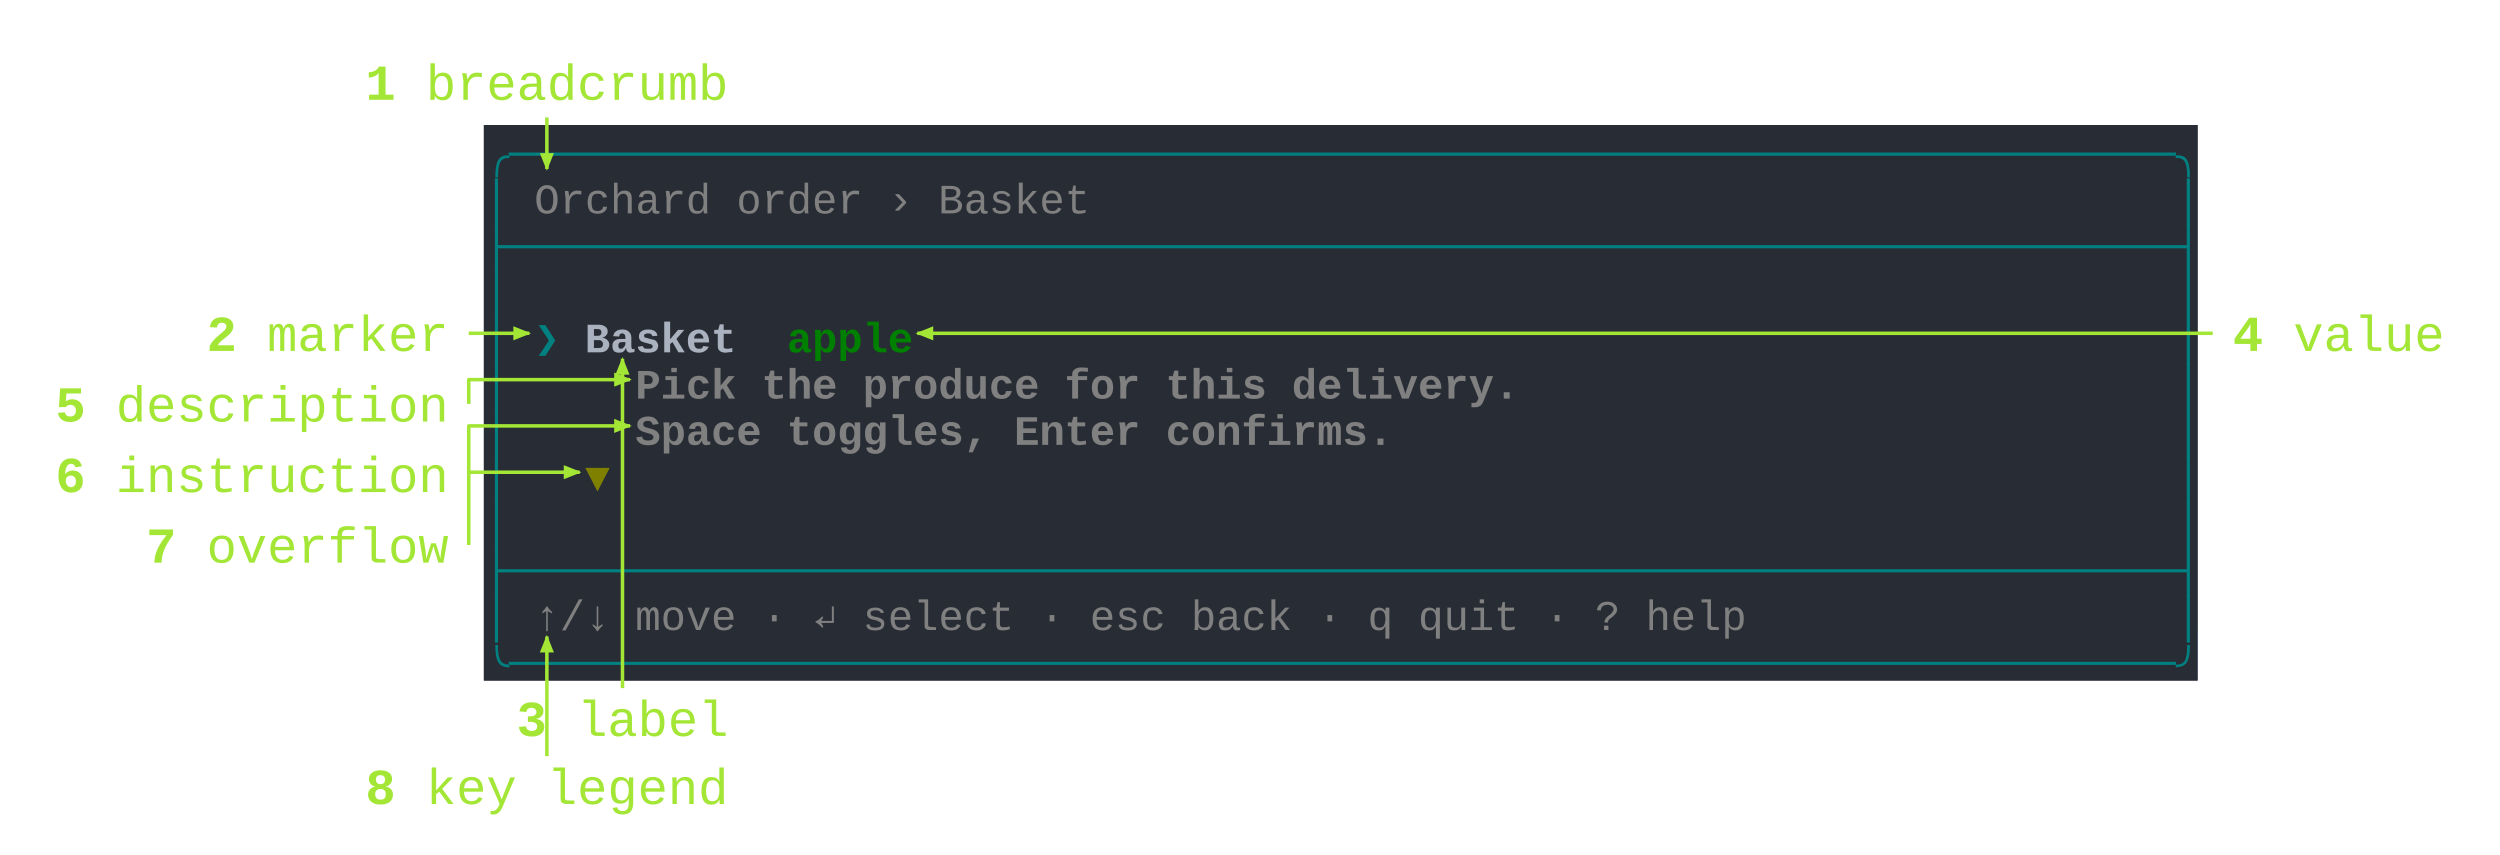
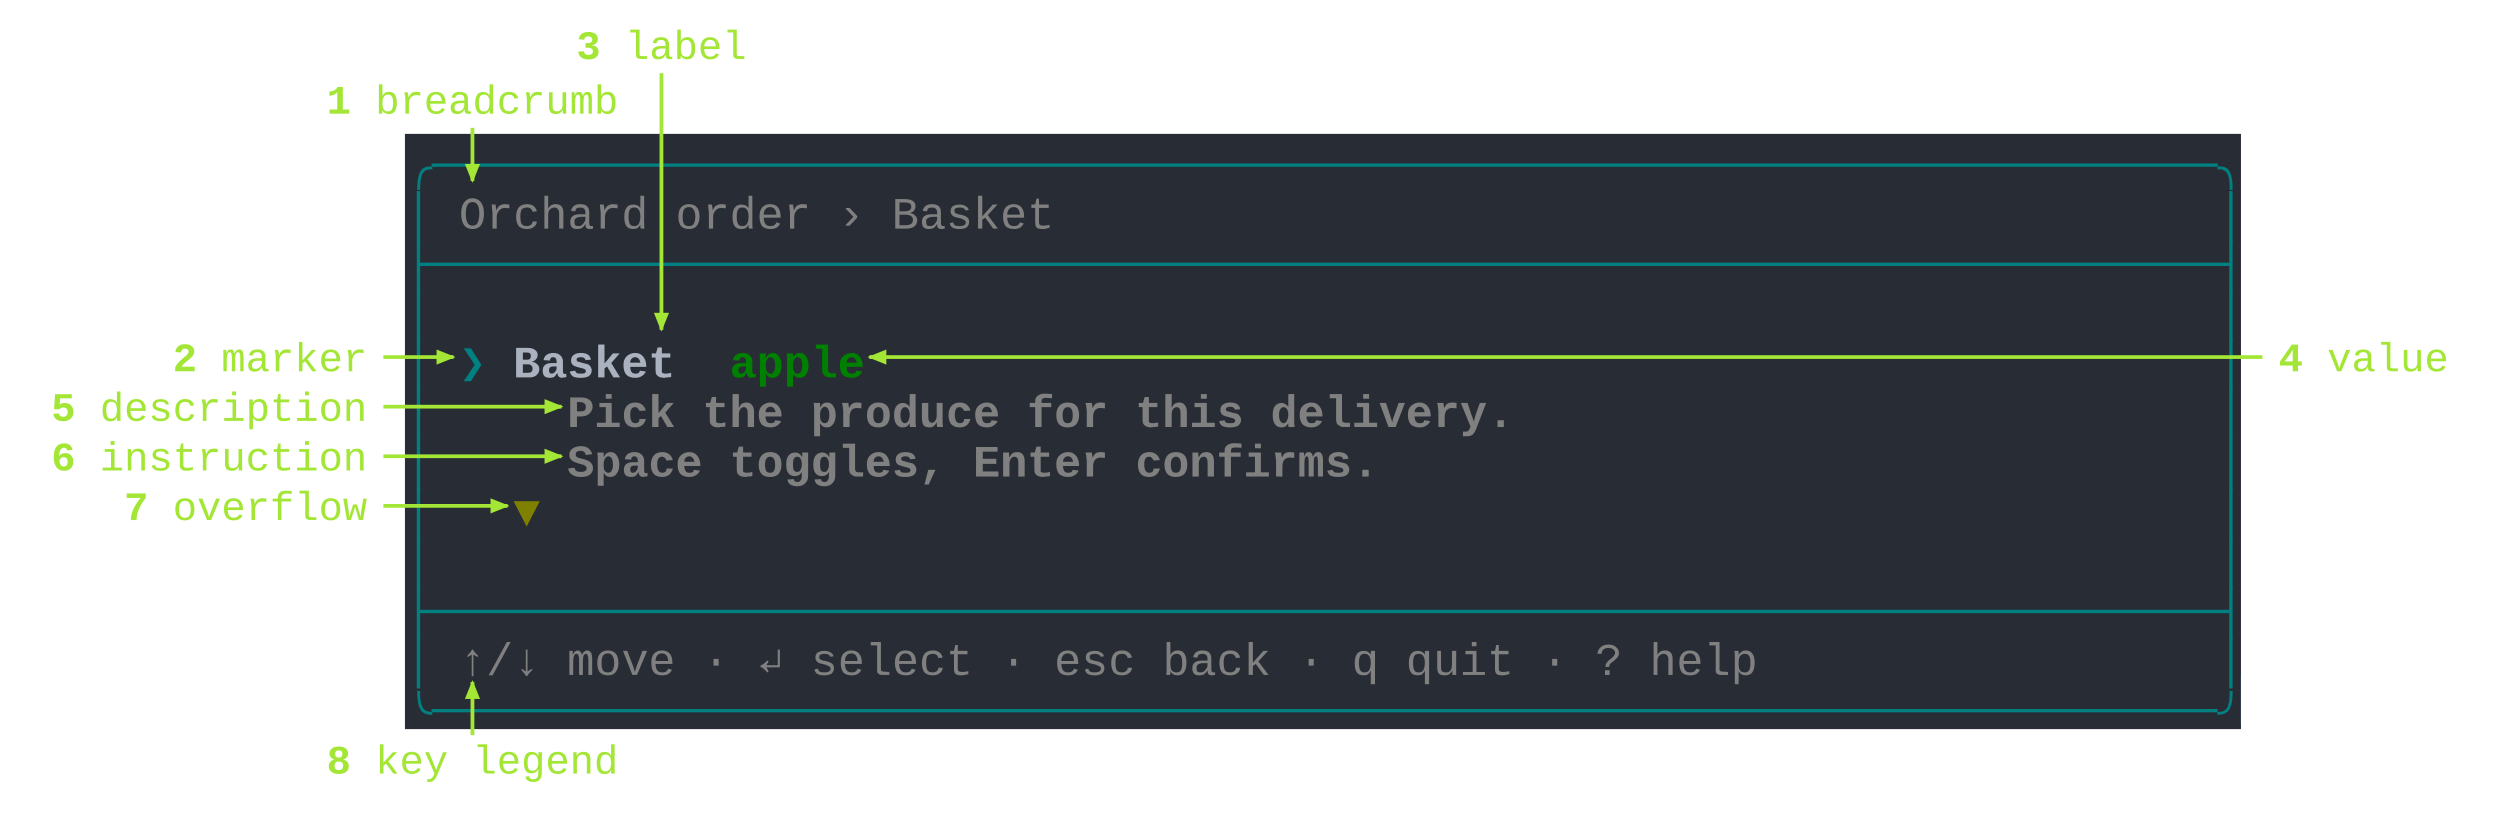
- <svg xmlns="http://www.w3.org/2000/svg" xmlns:xlink="http://www.w3.org/1999/xlink" width="992.00" height="339.04">
+ <svg xmlns="http://www.w3.org/2000/svg" xmlns:xlink="http://www.w3.org/1999/xlink" width="926.00" height="301.54">
  <defs>
    <marker id="anatomy-arrow" viewBox="0 0 10 10" refX="9" refY="5" markerWidth="5" markerHeight="5" orient="auto-start-reverse">
      <path d="M 0 1 L 10 5 L 0 9 z" fill="rgb(163,230,53)" />
    </marker>
  </defs>
-   <g transform="translate(192.00,49.60)">
+   <g transform="translate(150.00,49.60)">
    <svg width="680" height="220.44">
      <rect width="680" height="220.44" rx="0" ry="0" class="a" />
      <svg height="220.44" viewBox="0 0 68 22.044" width="680">
        <style>.a{fill:rgb(40,44,52)}.b{font-family:Consolas,"Courier New",Courier,"Liberation Mono",monospace}.c{fill:rgb(0,128,128);white-space:pre}.d{fill:transparent}.e{fill:rgb(82,139,255)}.f{fill:rgb(128,128,128);white-space:pre}.g{fill:rgb(0,128,128);font-weight:bold;white-space:pre}.h{fill:rgb(171,178,191);font-weight:bold;white-space:pre}.i{fill:rgb(0,128,0);font-weight:bold;white-space:pre}.j{fill:rgb(128,128,128);font-weight:bold;white-space:pre}.k{fill:rgb(128,128,0);font-weight:bold;white-space:pre}</style>
        <g font-family="Consolas, &quot;Courier New&quot;, Courier, &quot;Liberation Mono&quot;, monospace" font-size="1.67" class="b">
          <defs>
            <symbol id="1">
              <text x="0" y="1.67" class="c" textLength="68.136" lengthAdjust="spacingAndGlyphs">├──────────────────────────────────────────────────────────────────┤</text>
            </symbol>
            <symbol id="2">
              <text x="0" y="1.67" class="c" textLength="1.002" lengthAdjust="spacingAndGlyphs">│</text>
              <text x="67.134" y="1.67" class="c" textLength="1.002" lengthAdjust="spacingAndGlyphs">│</text>
            </symbol>
            <symbol id="a">
              <rect height="12" width="68" x="0" y="0" class="d" />
            </symbol>
            <symbol id="b">
              <rect height="1.837" width="1.102" class="e" />
            </symbol>
          </defs>
          <rect height="22.044" width="68" class="a" />
          <svg x="0" y="0" width="68">
            <svg x="0">
              <use xlink:href="#a" />
              <use xlink:href="#b" x="67.996" y="20.032" />
              <text x="0" y="1.67" class="c" textLength="68.136" lengthAdjust="spacingAndGlyphs">╭──────────────────────────────────────────────────────────────────╮</text>
              <text x="0" y="3.507" class="c" textLength="1.002" lengthAdjust="spacingAndGlyphs">│</text>
              <text x="2.004" y="3.507" class="f" textLength="7.014" lengthAdjust="spacingAndGlyphs">Orchard</text>
              <text x="10.02" y="3.507" class="f" textLength="5.01" lengthAdjust="spacingAndGlyphs">order</text>
              <text x="16.032" y="3.507" class="f" textLength="1.002" lengthAdjust="spacingAndGlyphs">›</text>
              <text x="18.036" y="3.507" class="f" textLength="6.012" lengthAdjust="spacingAndGlyphs">Basket</text>
              <text x="67.134" y="3.507" class="c" textLength="1.002" lengthAdjust="spacingAndGlyphs">│</text>
              <use xlink:href="#1" y="3.674" />
              <use xlink:href="#2" y="5.511" />
              <text x="0" y="9.018" class="c" textLength="1.002" lengthAdjust="spacingAndGlyphs">│</text>
              <text x="2.004" y="9.018" class="g" textLength="1.002" lengthAdjust="spacingAndGlyphs">❯</text>
              <text x="4.008" y="9.018" class="h" textLength="6.012" lengthAdjust="spacingAndGlyphs">Basket</text>
              <text x="12.024" y="9.018" class="i" textLength="5.01" lengthAdjust="spacingAndGlyphs">apple</text>
              <text x="67.134" y="9.018" class="c" textLength="1.002" lengthAdjust="spacingAndGlyphs">│</text>
              <text x="0" y="10.855" class="c" textLength="1.002" lengthAdjust="spacingAndGlyphs">│</text>
              <text x="6.012" y="10.855" class="j" textLength="4.008" lengthAdjust="spacingAndGlyphs">Pick</text>
              <text x="11.022" y="10.855" class="j" textLength="3.006" lengthAdjust="spacingAndGlyphs">the</text>
              <text x="15.03" y="10.855" class="j" textLength="7.014" lengthAdjust="spacingAndGlyphs">produce</text>
              <text x="23.046" y="10.855" class="j" textLength="3.006" lengthAdjust="spacingAndGlyphs">for</text>
              <text x="27.054" y="10.855" class="j" textLength="4.008" lengthAdjust="spacingAndGlyphs">this</text>
              <text x="32.064" y="10.855" class="j" textLength="9.018" lengthAdjust="spacingAndGlyphs">delivery.</text>
              <text x="67.134" y="10.855" class="c" textLength="1.002" lengthAdjust="spacingAndGlyphs">│</text>
              <text x="0" y="12.692" class="c" textLength="1.002" lengthAdjust="spacingAndGlyphs">│</text>
              <text x="6.012" y="12.692" class="j" textLength="5.01" lengthAdjust="spacingAndGlyphs">Space</text>
              <text x="12.024" y="12.692" class="j" textLength="8.016" lengthAdjust="spacingAndGlyphs">toggles,</text>
              <text x="21.042" y="12.692" class="j" textLength="5.01" lengthAdjust="spacingAndGlyphs">Enter</text>
              <text x="27.054" y="12.692" class="j" textLength="9.018" lengthAdjust="spacingAndGlyphs">confirms.</text>
              <text x="67.134" y="12.692" class="c" textLength="1.002" lengthAdjust="spacingAndGlyphs">│</text>
              <text x="0" y="14.529" class="c" textLength="1.002" lengthAdjust="spacingAndGlyphs">│</text>
              <text x="4.008" y="14.529" class="k" textLength="1.002" lengthAdjust="spacingAndGlyphs">▼</text>
              <text x="67.134" y="14.529" class="c" textLength="1.002" lengthAdjust="spacingAndGlyphs">│</text>
              <use xlink:href="#2" y="14.696" />
              <use xlink:href="#1" y="16.533" />
              <text x="0" y="20.04" class="c" textLength="1.002" lengthAdjust="spacingAndGlyphs">│</text>
              <text x="2.004" y="20.04" class="f" textLength="3.006" lengthAdjust="spacingAndGlyphs">↑/↓</text>
              <text x="6.012" y="20.04" class="f" textLength="4.008" lengthAdjust="spacingAndGlyphs">move</text>
              <text x="11.022" y="20.04" class="f" textLength="1.002" lengthAdjust="spacingAndGlyphs">·</text>
              <text x="13.026" y="20.04" class="f" textLength="1.002" lengthAdjust="spacingAndGlyphs">↵</text>
              <text x="15.03" y="20.04" class="f" textLength="6.012" lengthAdjust="spacingAndGlyphs">select</text>
              <text x="22.044" y="20.04" class="f" textLength="1.002" lengthAdjust="spacingAndGlyphs">·</text>
              <text x="24.048" y="20.04" class="f" textLength="3.006" lengthAdjust="spacingAndGlyphs">esc</text>
              <text x="28.056" y="20.04" class="f" textLength="4.008" lengthAdjust="spacingAndGlyphs">back</text>
              <text x="33.066" y="20.04" class="f" textLength="1.002" lengthAdjust="spacingAndGlyphs">·</text>
              <text x="35.07" y="20.04" class="f" textLength="1.002" lengthAdjust="spacingAndGlyphs">q</text>
              <text x="37.074" y="20.04" class="f" textLength="4.008" lengthAdjust="spacingAndGlyphs">quit</text>
              <text x="42.084" y="20.04" class="f" textLength="1.002" lengthAdjust="spacingAndGlyphs">·</text>
              <text x="44.088" y="20.04" class="f" textLength="1.002" lengthAdjust="spacingAndGlyphs">?</text>
              <text x="46.092" y="20.04" class="f" textLength="4.008" lengthAdjust="spacingAndGlyphs">help</text>
              <text x="67.134" y="20.04" class="c" textLength="1.002" lengthAdjust="spacingAndGlyphs">│</text>
              <text x="0" y="21.877" class="c" textLength="68.136" lengthAdjust="spacingAndGlyphs">╰──────────────────────────────────────────────────────────────────╯</text>
            </svg>
          </svg>
        </g>
      </svg>
    </svg>
  </g>
  <g>
-     <path d="M 217.00 46.60 L 217.00 67.05" fill="none" stroke="rgb(163,230,53)" stroke-width="1.4" marker-end="url(#anatomy-arrow)" />
-     <text x="217.00" y="39.60" text-anchor="middle" fill="rgb(163,230,53)" font-family="Consolas, &quot;Courier New&quot;, Courier, monospace" font-size="20.0">
+     <path d="M 175.00 47.35 L 175.00 67.05" fill="none" stroke="rgb(163,230,53)" stroke-width="1.4" marker-end="url(#anatomy-arrow)" />
+     <text x="175.00" y="42.10" text-anchor="middle" fill="rgb(163,230,53)" font-family="Consolas, &quot;Courier New&quot;, Courier, monospace" font-size="15.0">
      <tspan font-weight="bold">1</tspan>  breadcrumb</text>
-     <path d="M 186.00 132.26 L 186.00 132.26 L 210.00 132.26" fill="none" stroke="rgb(163,230,53)" stroke-width="1.4" stroke-linejoin="round" marker-end="url(#anatomy-arrow)" />
-     <text x="178.00" y="139.26" text-anchor="end" fill="rgb(163,230,53)" font-family="Consolas, &quot;Courier New&quot;, Courier, monospace" font-size="20.0">
+     <path d="M 142.00 132.26 L 144.00 132.26 L 168.00 132.26" fill="none" stroke="rgb(163,230,53)" stroke-width="1.4" stroke-linejoin="round" marker-end="url(#anatomy-arrow)" />
+     <text x="136.00" y="137.51" text-anchor="end" fill="rgb(163,230,53)" font-family="Consolas, &quot;Courier New&quot;, Courier, monospace" font-size="15.0">
      <tspan font-weight="bold">2</tspan>  marker</text>
-     <path d="M 247.00 273.04 L 247.00 142.37" fill="none" stroke="rgb(163,230,53)" stroke-width="1.4" marker-end="url(#anatomy-arrow)" />
-     <text x="247.00" y="292.04" text-anchor="middle" fill="rgb(163,230,53)" font-family="Consolas, &quot;Courier New&quot;, Courier, monospace" font-size="20.0">
+     <path d="M 245.00 27.10 L 245.00 122.16" fill="none" stroke="rgb(163,230,53)" stroke-width="1.4" marker-end="url(#anatomy-arrow)" />
+     <text x="245.00" y="21.85" text-anchor="middle" fill="rgb(163,230,53)" font-family="Consolas, &quot;Courier New&quot;, Courier, monospace" font-size="15.0">
      <tspan font-weight="bold">3</tspan>  label</text>
-     <path d="M 878.00 132.26 L 878.00 132.26 L 364.00 132.26" fill="none" stroke="rgb(163,230,53)" stroke-width="1.4" stroke-linejoin="round" marker-end="url(#anatomy-arrow)" />
-     <text x="886.00" y="139.26" text-anchor="start" fill="rgb(163,230,53)" font-family="Consolas, &quot;Courier New&quot;, Courier, monospace" font-size="20.0">
+     <path d="M 838.00 132.26 L 836.00 132.26 L 322.00 132.26" fill="none" stroke="rgb(163,230,53)" stroke-width="1.4" stroke-linejoin="round" marker-end="url(#anatomy-arrow)" />
+     <text x="844.00" y="137.51" text-anchor="start" fill="rgb(163,230,53)" font-family="Consolas, &quot;Courier New&quot;, Courier, monospace" font-size="15.0">
      <tspan font-weight="bold">4</tspan>  value</text>
-     <path d="M 186.00 160.26 L 186.00 150.63 L 250.00 150.63" fill="none" stroke="rgb(163,230,53)" stroke-width="1.4" stroke-linejoin="round" marker-end="url(#anatomy-arrow)" />
-     <text x="178.00" y="167.26" text-anchor="end" fill="rgb(163,230,53)" font-family="Consolas, &quot;Courier New&quot;, Courier, monospace" font-size="20.0">
+     <path d="M 142.00 150.63 L 144.00 150.63 L 208.00 150.63" fill="none" stroke="rgb(163,230,53)" stroke-width="1.4" stroke-linejoin="round" marker-end="url(#anatomy-arrow)" />
+     <text x="136.00" y="155.88" text-anchor="end" fill="rgb(163,230,53)" font-family="Consolas, &quot;Courier New&quot;, Courier, monospace" font-size="15.0">
      <tspan font-weight="bold">5</tspan>  description</text>
-     <path d="M 186.00 188.26 L 186.00 169.00 L 250.00 169.00" fill="none" stroke="rgb(163,230,53)" stroke-width="1.4" stroke-linejoin="round" marker-end="url(#anatomy-arrow)" />
-     <text x="178.00" y="195.26" text-anchor="end" fill="rgb(163,230,53)" font-family="Consolas, &quot;Courier New&quot;, Courier, monospace" font-size="20.0">
+     <path d="M 142.00 169.00 L 144.00 169.00 L 208.00 169.00" fill="none" stroke="rgb(163,230,53)" stroke-width="1.4" stroke-linejoin="round" marker-end="url(#anatomy-arrow)" />
+     <text x="136.00" y="174.25" text-anchor="end" fill="rgb(163,230,53)" font-family="Consolas, &quot;Courier New&quot;, Courier, monospace" font-size="15.0">
      <tspan font-weight="bold">6</tspan>  instruction</text>
-     <path d="M 186.00 216.26 L 186.00 187.37 L 230.00 187.37" fill="none" stroke="rgb(163,230,53)" stroke-width="1.4" stroke-linejoin="round" marker-end="url(#anatomy-arrow)" />
-     <text x="178.00" y="223.26" text-anchor="end" fill="rgb(163,230,53)" font-family="Consolas, &quot;Courier New&quot;, Courier, monospace" font-size="20.0">
+     <path d="M 142.00 187.37 L 144.00 187.37 L 188.00 187.37" fill="none" stroke="rgb(163,230,53)" stroke-width="1.4" stroke-linejoin="round" marker-end="url(#anatomy-arrow)" />
+     <text x="136.00" y="192.62" text-anchor="end" fill="rgb(163,230,53)" font-family="Consolas, &quot;Courier New&quot;, Courier, monospace" font-size="15.0">
      <tspan font-weight="bold">7</tspan>  overflow</text>
-     <path d="M 217.00 300.04 L 217.00 252.59" fill="none" stroke="rgb(163,230,53)" stroke-width="1.4" marker-end="url(#anatomy-arrow)" />
-     <text x="217.00" y="319.04" text-anchor="middle" fill="rgb(163,230,53)" font-family="Consolas, &quot;Courier New&quot;, Courier, monospace" font-size="20.0">
+     <path d="M 175.00 272.29 L 175.00 252.59" fill="none" stroke="rgb(163,230,53)" stroke-width="1.4" marker-end="url(#anatomy-arrow)" />
+     <text x="175.00" y="286.54" text-anchor="middle" fill="rgb(163,230,53)" font-family="Consolas, &quot;Courier New&quot;, Courier, monospace" font-size="15.0">
      <tspan font-weight="bold">8</tspan>  key legend</text>
  </g>
</svg>
